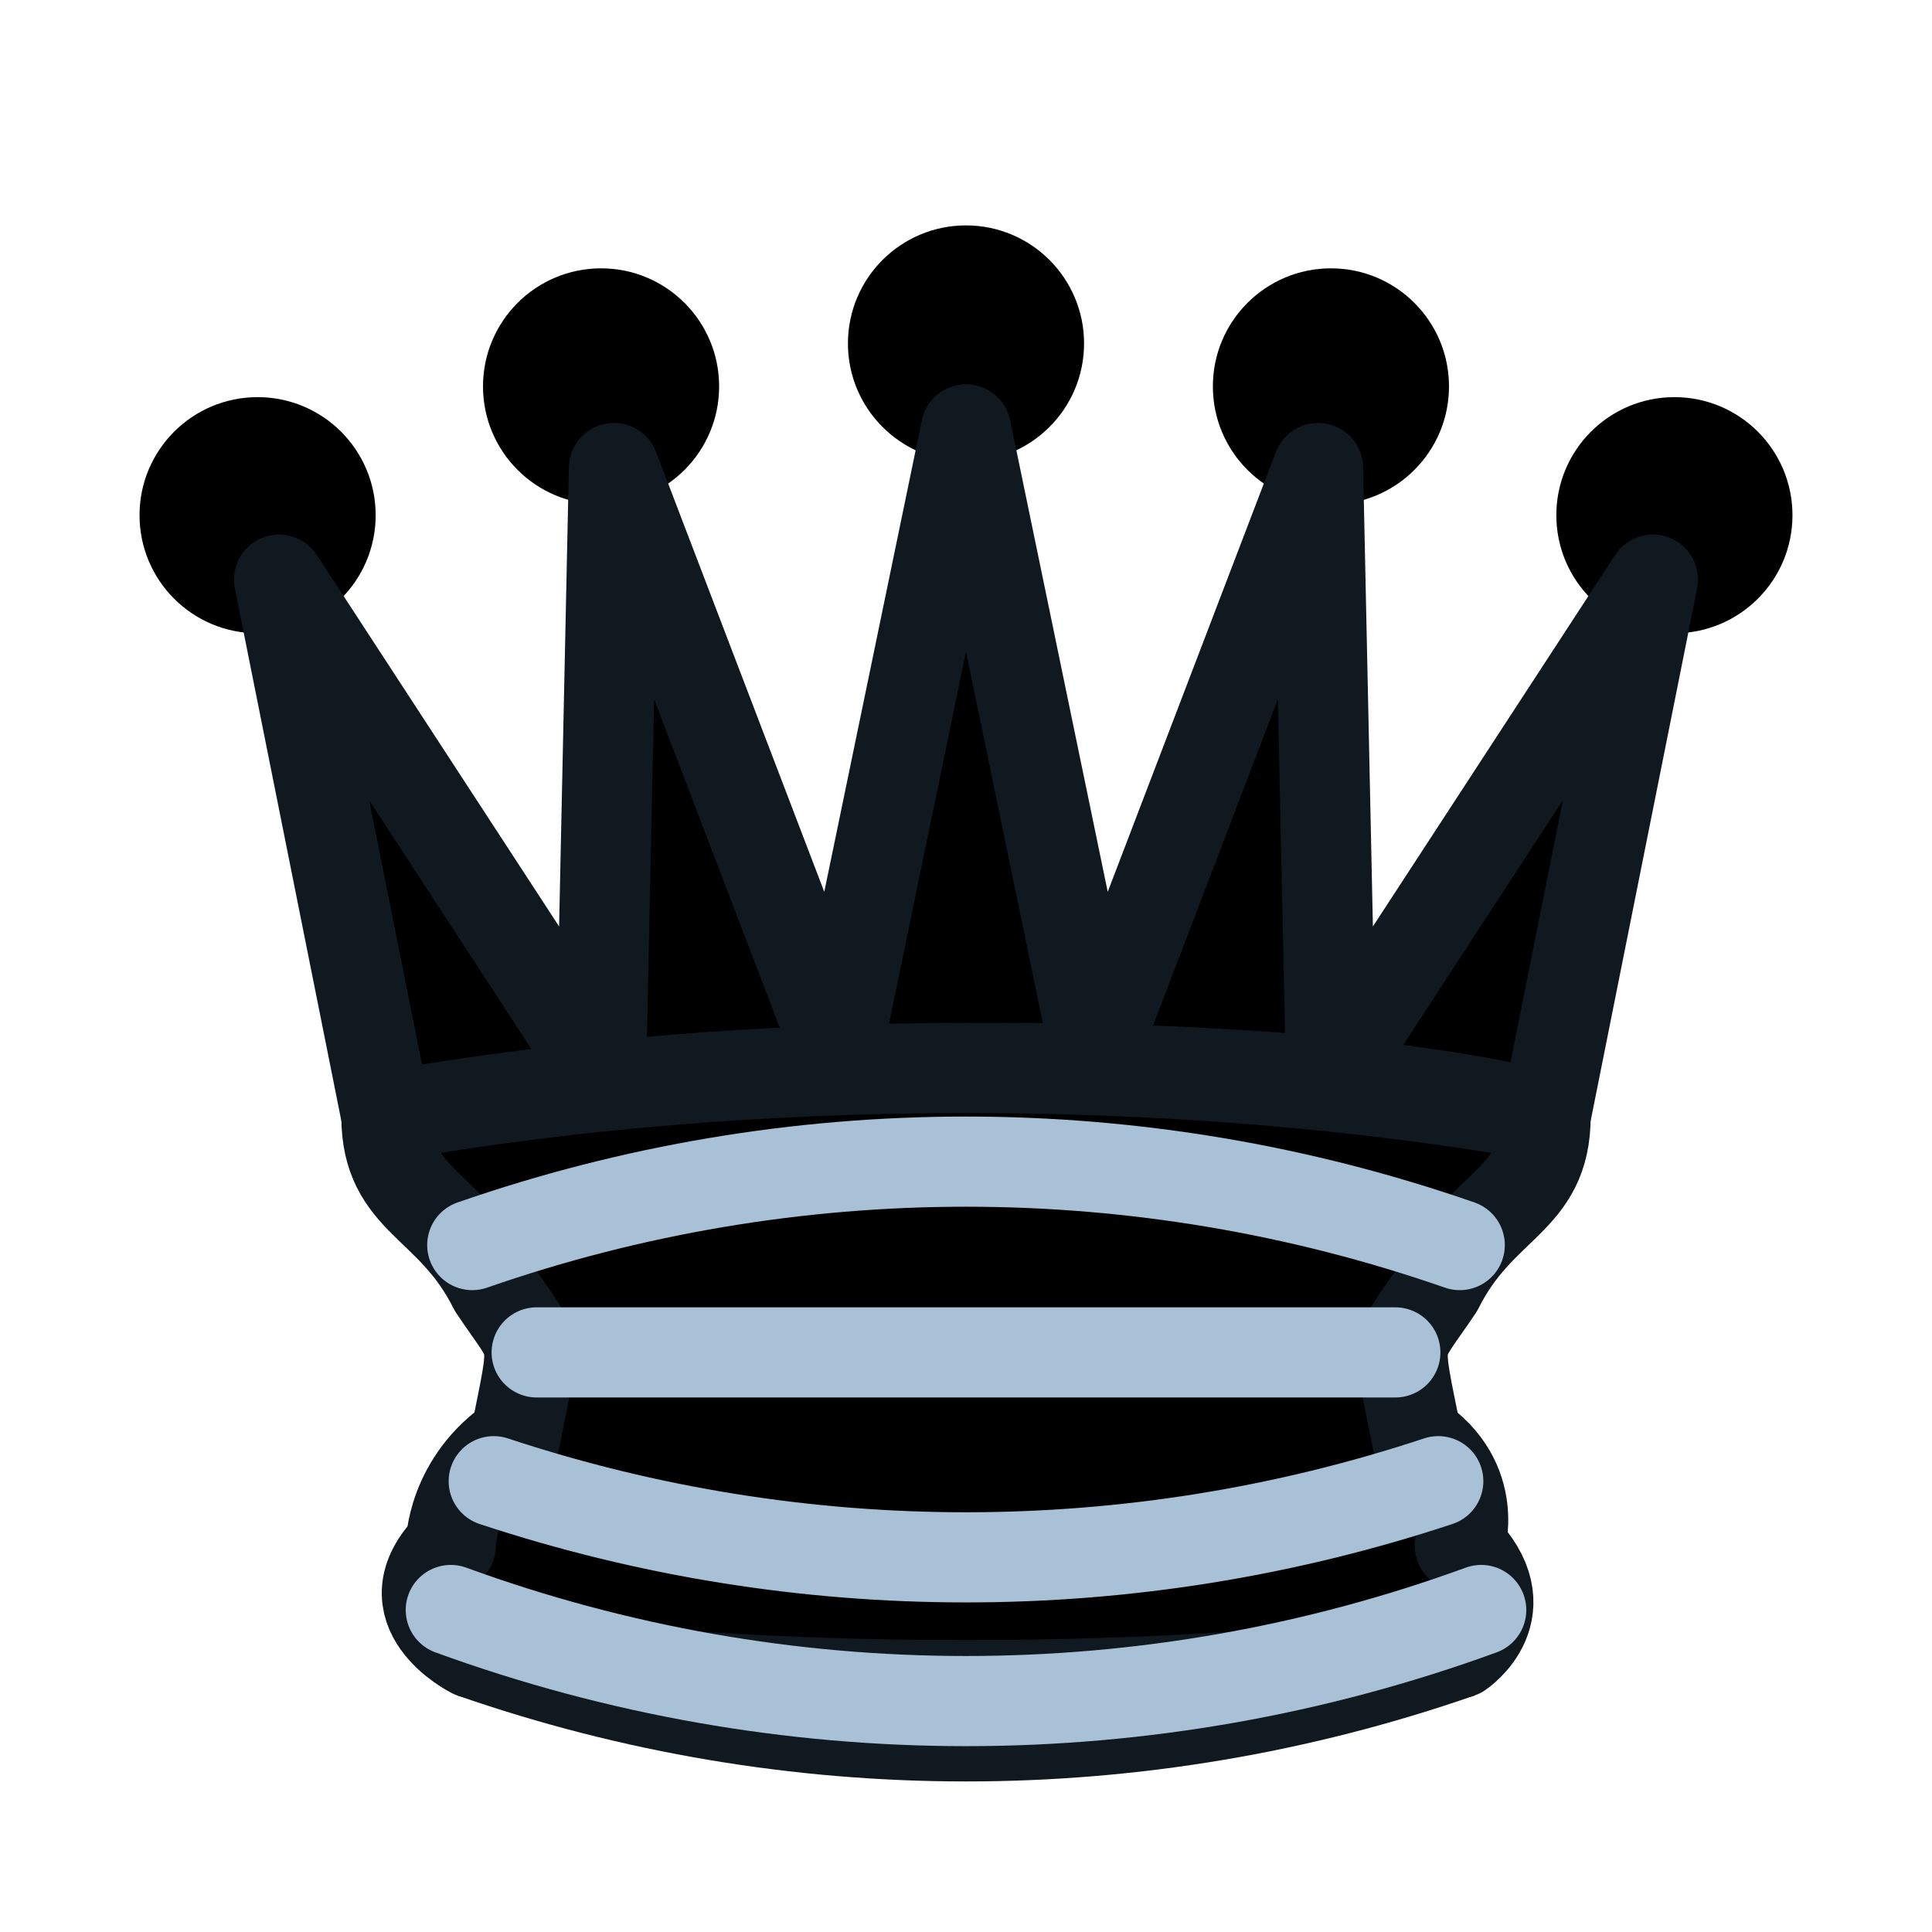
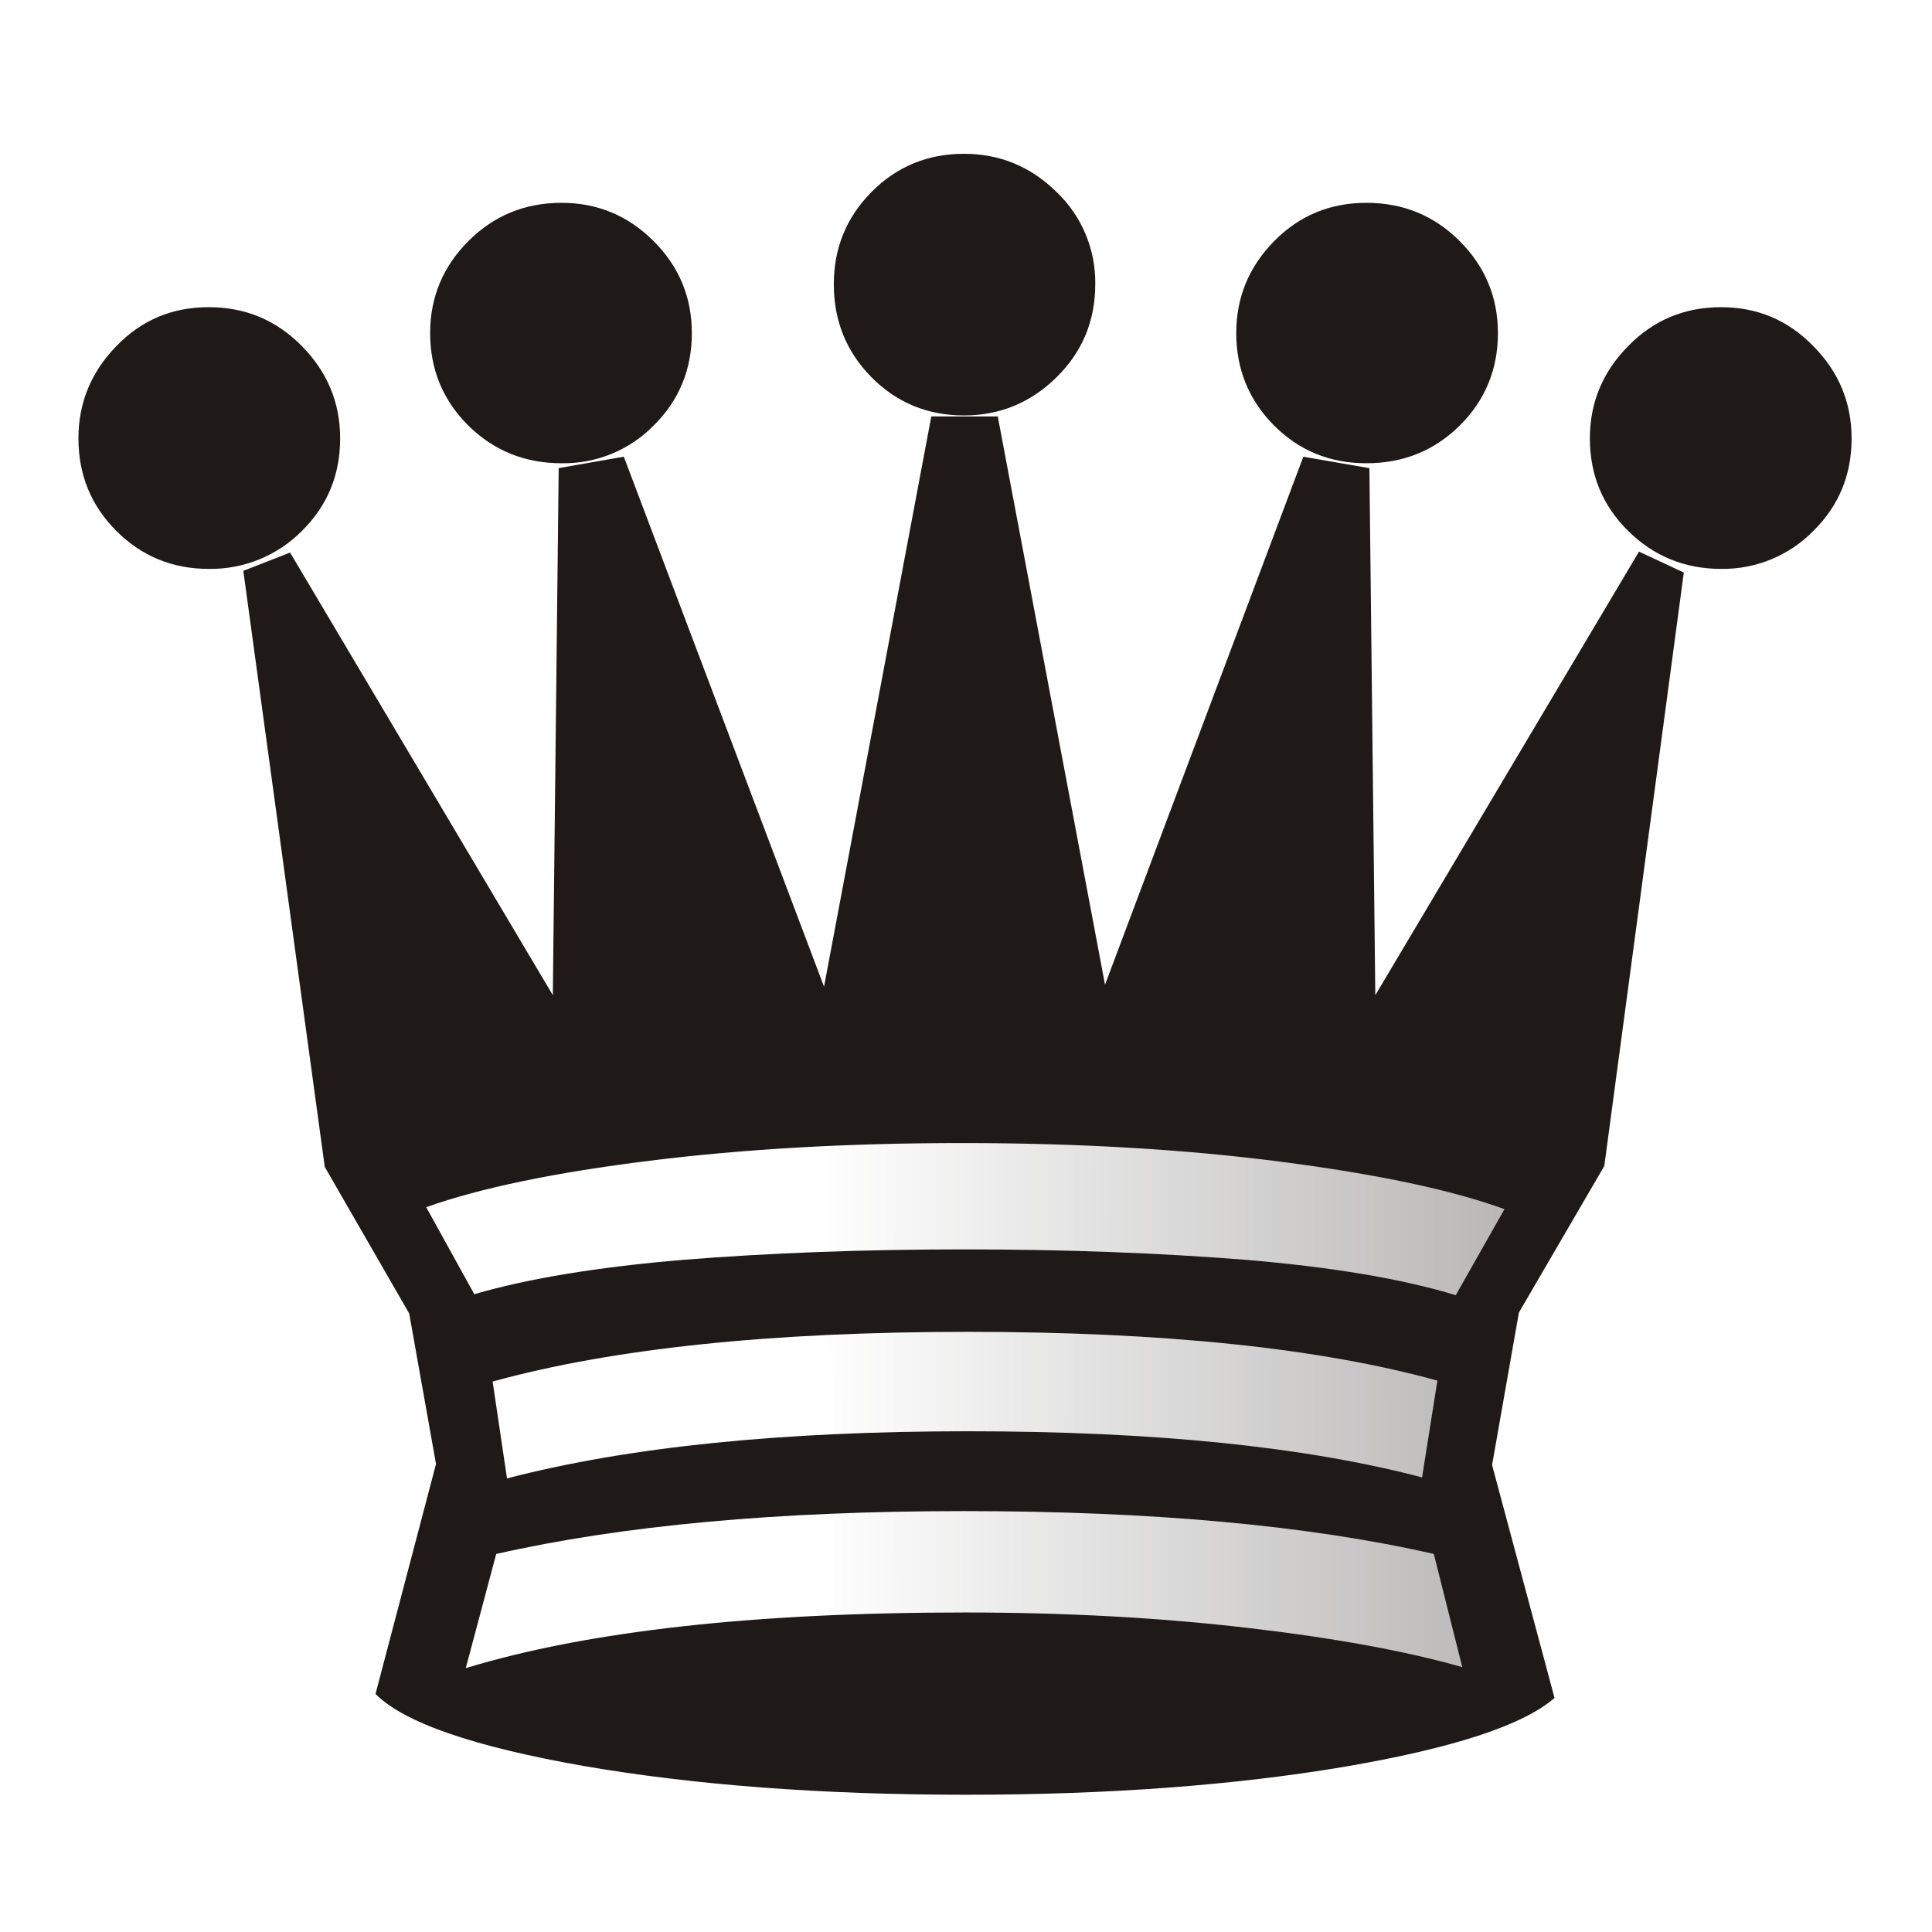
- <svg xmlns="http://www.w3.org/2000/svg" style="color-scheme:light only" width="45" height="45" viewBox="0 0 45 45">
-   <g fill-rule="evenodd" stroke="#101820" stroke-linecap="round" stroke-linejoin="round" stroke-width="2.1">
-     <g stroke="none">
-       <circle cx="6" cy="12" r="2.75" />
-       <circle cx="14" cy="9" r="2.75" />
-       <circle cx="22.5" cy="8" r="2.75" />
-       <circle cx="31" cy="9" r="2.75" />
-       <circle cx="39" cy="12" r="2.75" />
-     </g>
-     <path stroke-linecap="butt" d="M9 26c8.5-1.5 21-1.5 27 0l2.5-12.5L31 25l-.3-14.1-5.2 13.6-3-14.5-3 14.5-5.2-13.6L14 25 6.5 13.5z" />
-     <path stroke-linecap="butt" d="M9 26c0 2 1.5 2 2.5 4 1 1.5 1 1 .5 3.5-1.5 1-1.5 2.5-1.5 2.5-1.5 1.5.5 2.5.5 2.5 6.5 1 16.5 1 23 0 0 0 1.5-1 0-2.5 0 0 .5-1.5-1-2.5-.5-2.5-.5-2 .5-3.5 1-2 2.5-2 2.5-4-8.5-1.5-18.5-1.5-27 0z" />
-     <path fill="none" stroke-linecap="butt" d="M11 38.5a35 35 1 0 0 23 0" />
-     <path fill="none" stroke="#a9c1d6" d="M11 29a35 35 1 0 1 23 0m-21.5 2.5h20m-21 3a35 35 1 0 0 22 0m-23 3a35 35 1 0 0 24 0" />
-   </g>
+ <svg xmlns="http://www.w3.org/2000/svg" style="color-scheme:light only" width="50mm" height="50mm" fill-rule="evenodd" clip-rule="evenodd" image-rendering="optimizeQuality" shape-rendering="geometricPrecision" text-rendering="geometricPrecision" viewBox="0 0 50 50">
+   <linearGradient id="a" x1="21.253" x2="77.764" y1="37.224" y2="37.36" gradientUnits="userSpaceOnUse">
+     <stop offset="0" stop-color="#fff" />
+     <stop offset="1" stop-color="#fff" stop-opacity="0" />
+   </linearGradient>
+   <path fill="#1f1a17" d="M24.95 10.752c-.94 0-1.745-.33-2.397-.99s-.974-1.465-.974-2.405c0-.931.322-1.727.974-2.387s1.456-.99 2.396-.99c.923 0 1.727.33 2.396.99a3.23 3.23 0 0 1 1 2.387c0 .94-.33 1.744-1 2.405-.669.66-1.473.99-2.396.99zm15.281 33.19c-.812.71-2.633 1.304-5.46 1.786-2.828.474-6.088.72-9.771.72-3.75 0-7.053-.254-9.898-.745-2.844-.5-4.64-1.118-5.384-1.863l1.566-5.952-.694-3.895L8.405 30.2 6.297 14.774l1.21-.474 6.8 11.455.152-13.64 1.685-.296 5.182 13.716 2.776-14.757h1.72l2.776 14.706L33.73 11.82l1.71.296.153 13.64 6.824-11.48 1.16.541-2.058 15.359-2.21 3.793-.694 3.945zM14.535 11.989c-.948 0-1.752-.322-2.413-.974-.66-.652-.99-1.456-.99-2.396 0-.923.33-1.719.99-2.38s1.465-.99 2.413-.99c.923 0 1.719.33 2.38.99s.99 1.457.99 2.38c0 .94-.33 1.744-.99 2.396a3.266 3.266 0 0 1-2.38.974m20.828 0c-.94 0-1.736-.322-2.387-.974-.652-.652-.982-1.456-.982-2.396 0-.923.33-1.719.982-2.38s1.447-.99 2.387-.99c.948 0 1.753.33 2.413.99s.99 1.457.99 2.38c0 .94-.33 1.744-.99 2.396s-1.465.974-2.413.974M5.4 14.723c-.94 0-1.736-.33-2.388-.982s-.982-1.448-.982-2.396c0-.923.33-1.719.982-2.388C3.664 8.28 4.46 7.95 5.4 7.95c.948 0 1.744.33 2.413 1.007.66.67.99 1.465.99 2.388 0 .948-.33 1.744-.99 2.396a3.323 3.323 0 0 1-2.413.982m39.141 0c-.94 0-1.744-.33-2.404-.982s-.991-1.448-.991-2.396q0-1.385.99-2.388c.66-.677 1.465-1.007 2.405-1.007.931 0 1.727.33 2.388 1.007.66.67.99 1.465.99 2.388 0 .948-.33 1.744-.99 2.396a3.28 3.28 0 0 1-2.388.982" />
+   <path fill="url(#a)" d="M37.2 35.73c-3.04-.84-7.095-1.262-12.15-1.262-5.096 0-9.194.431-12.301 1.286l.372 2.507c3.124-.813 7.095-1.22 11.93-1.22 4.809 0 8.729.398 11.752 1.194zm1.736-4.437c-1.372-.5-3.302-.906-5.791-1.228-2.49-.322-5.233-.483-8.247-.483-2.946 0-5.638.153-8.085.458-2.447.304-4.378.702-5.783 1.202l1.245 2.252c1.388-.406 3.191-.703 5.41-.89 2.21-.177 4.631-.27 7.264-.27s5.063.093 7.29.27q3.353.281 5.436.915zm-1.092 11.853-.737-2.93c-3.226-.736-7.281-1.109-12.158-1.109-4.826 0-8.864.373-12.107 1.11l-.788 2.954c3.142-.956 7.443-1.44 12.92-1.44 2.625 0 5.072.136 7.316.399 2.252.262 4.106.601 5.554 1.016" />
</svg>
